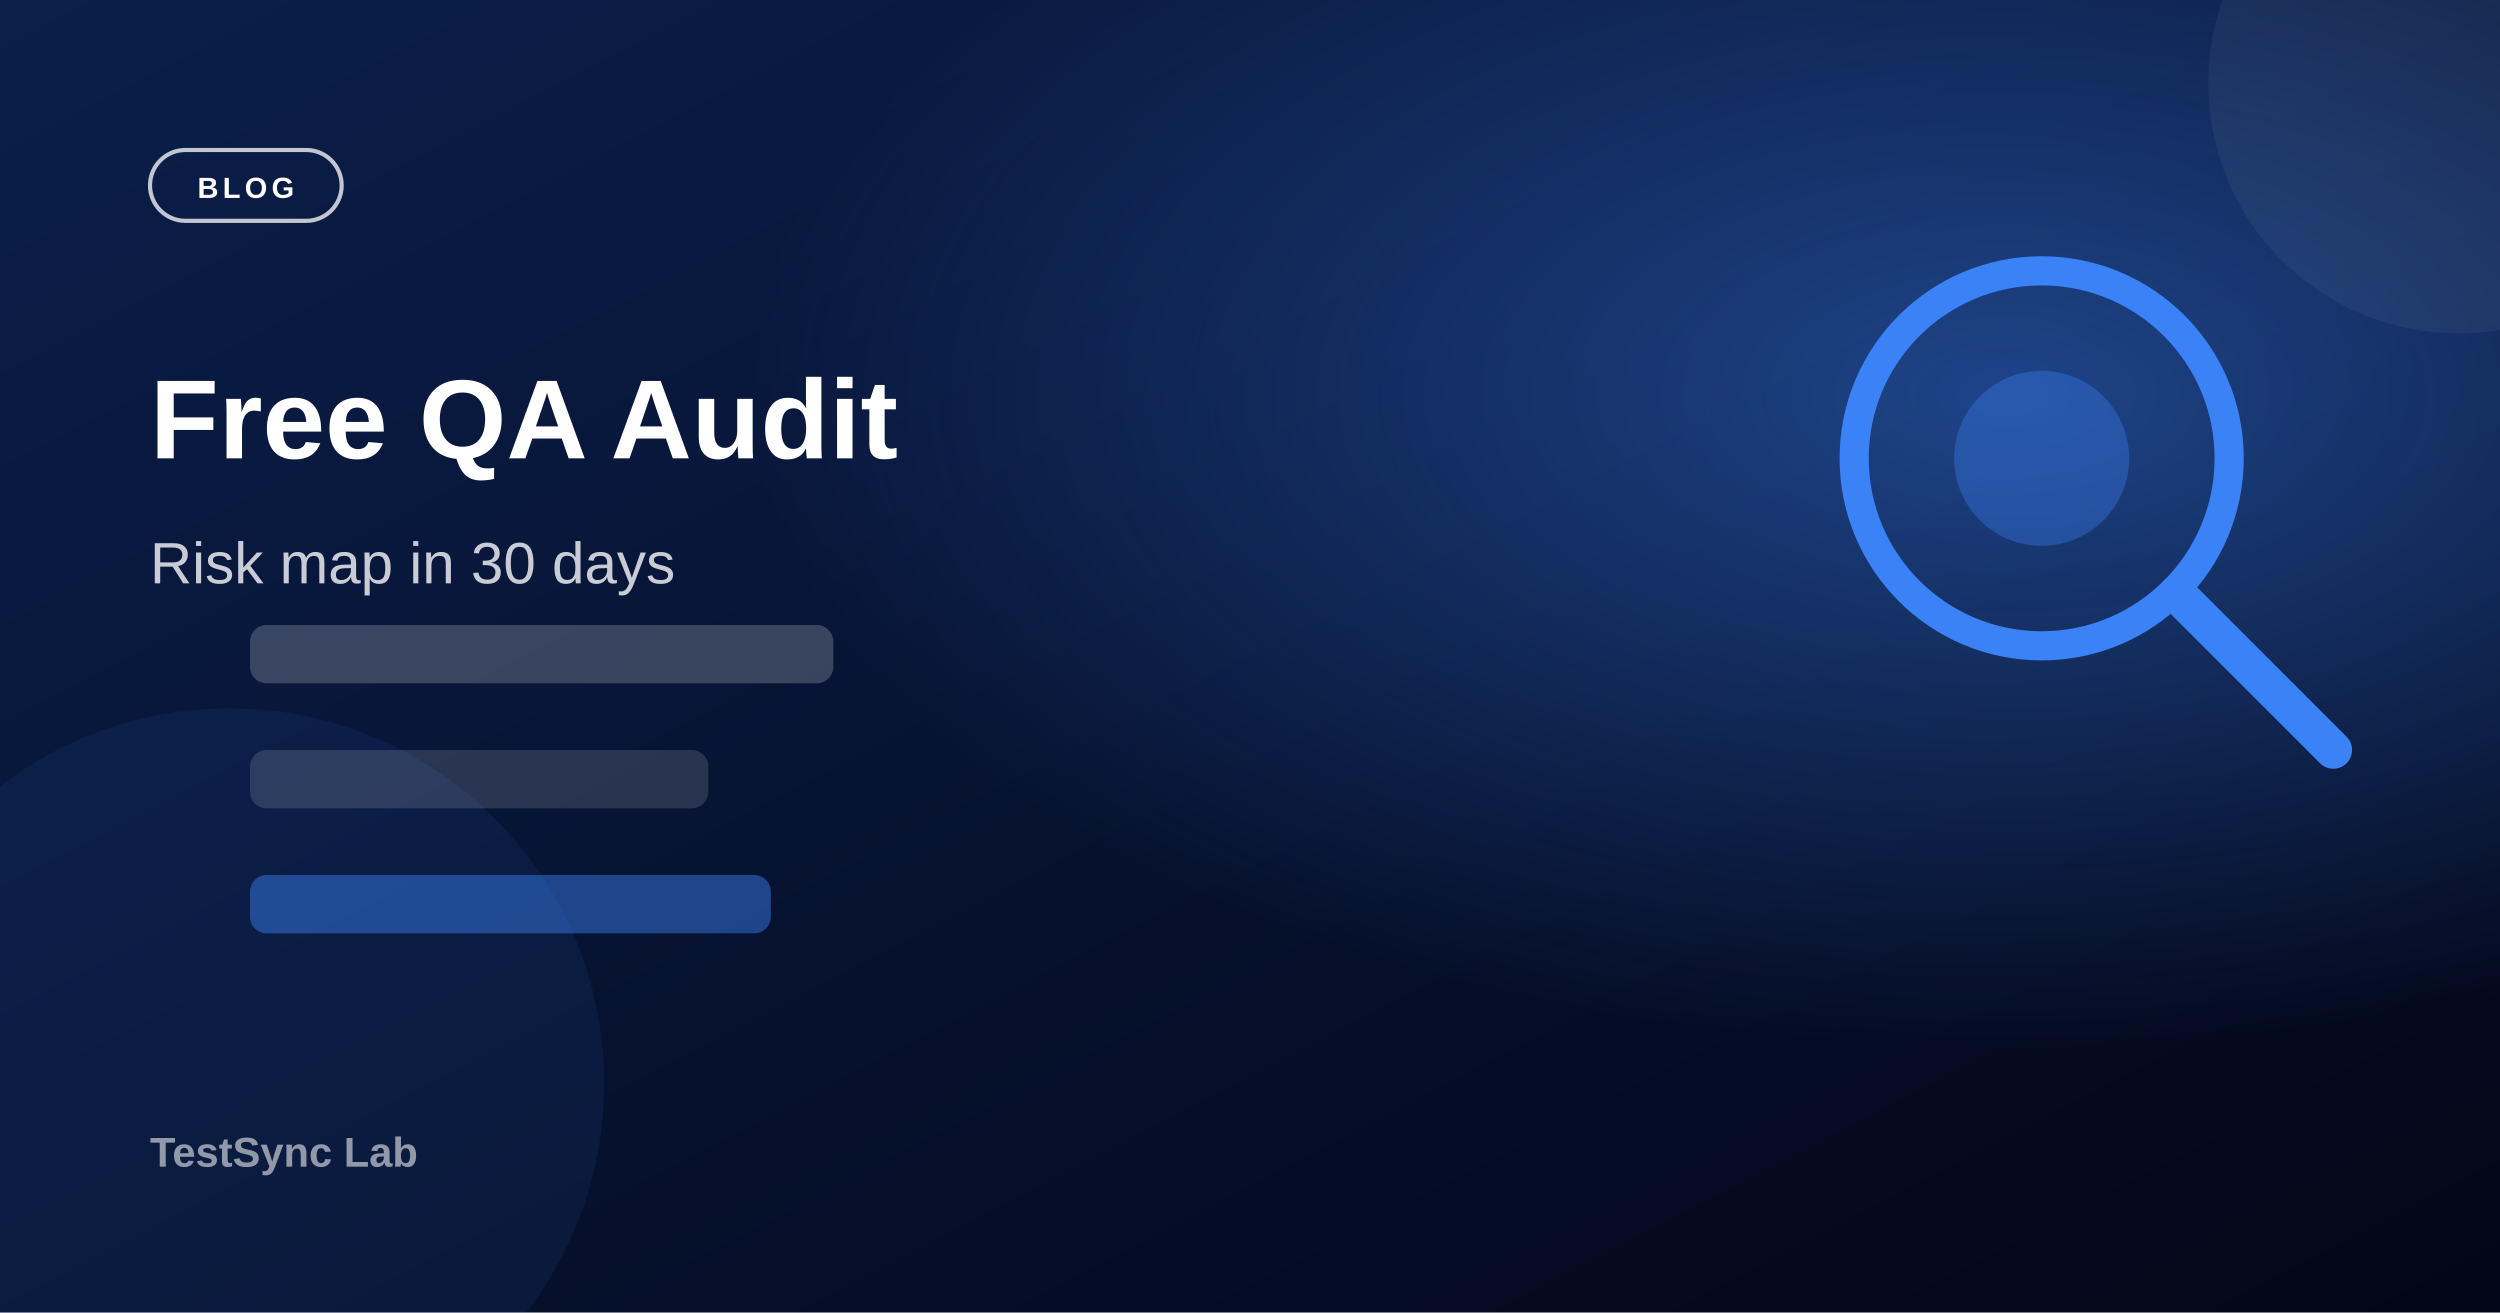
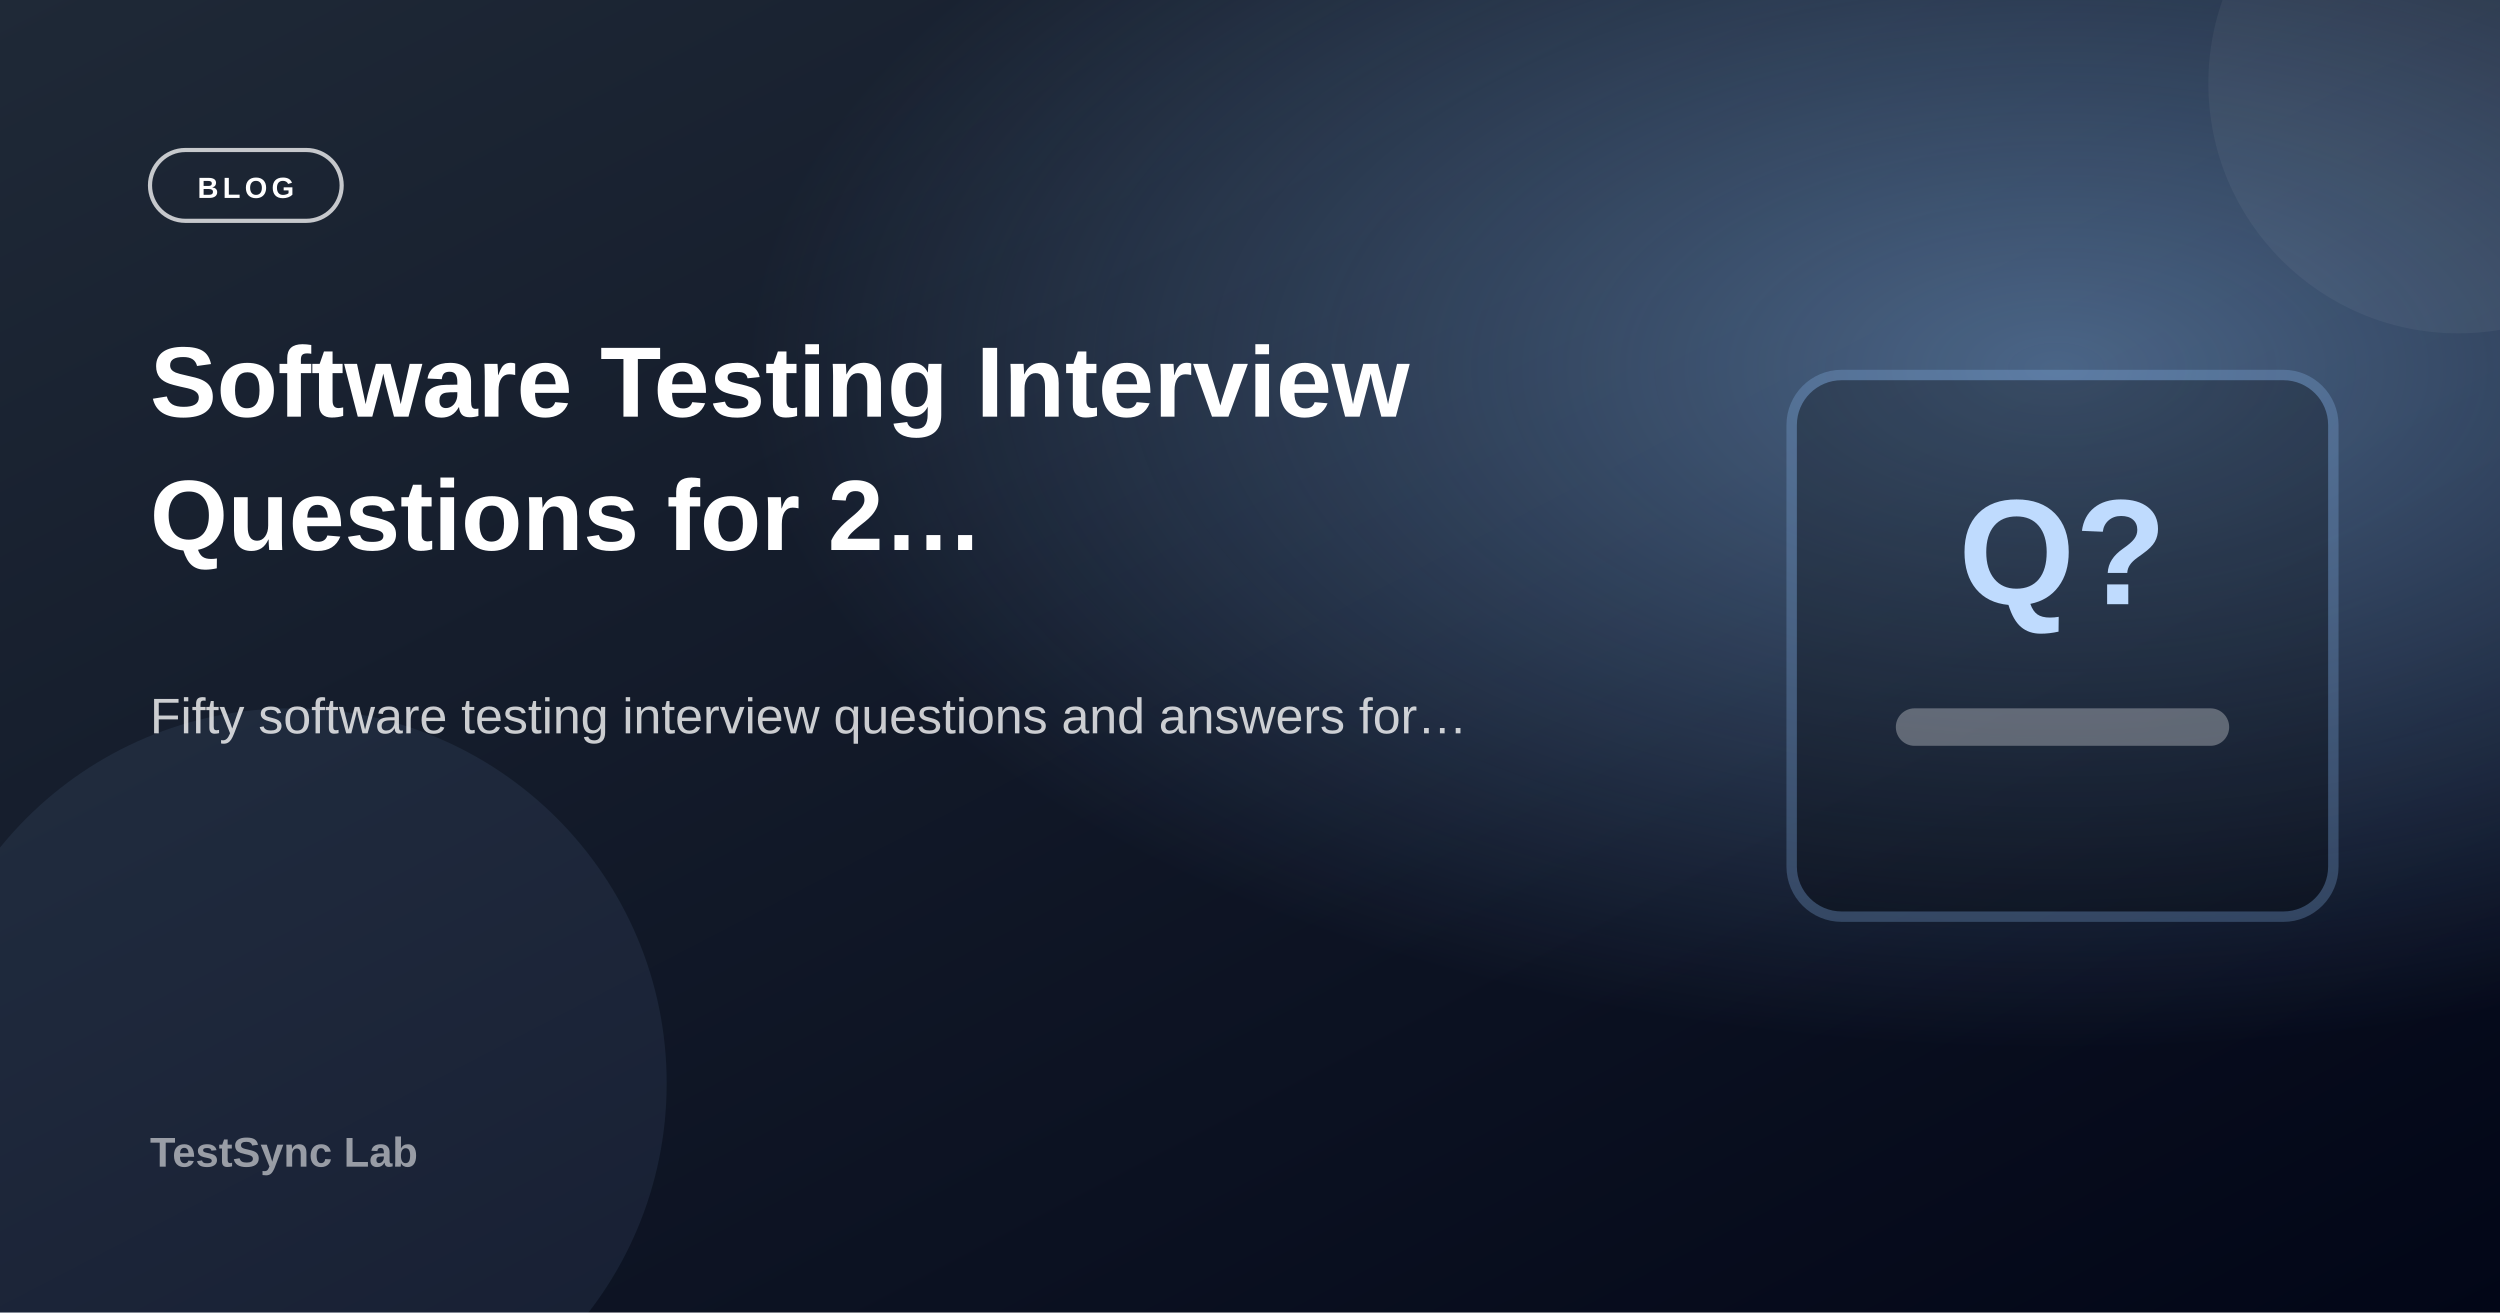
- <svg xmlns="http://www.w3.org/2000/svg" width="1200" height="630" viewBox="0 0 1200 630" role="img" aria-label="Free QA Audit">
+ <svg xmlns="http://www.w3.org/2000/svg" width="1200" height="630" viewBox="0 0 1200 630" role="img" aria-label="Software Testing Interview Questions for 2 Years Experience (50 Q&amp;A)">
  <defs>
    <linearGradient id="g" x1="0" y1="0" x2="1" y2="1">
-       <stop offset="0%" stop-color="#0B1F4B" />
+       <stop offset="0%" stop-color="#1F2937" />
      <stop offset="100%" stop-color="#020617" />
    </linearGradient>
-     <radialGradient id="glow" cx="80%" cy="30%" r="50%">
-       <stop offset="0%" stop-color="#3B82F6" stop-opacity="0.45" />
-       <stop offset="100%" stop-color="#3B82F6" stop-opacity="0" />
+     <radialGradient id="glow" cx="82%" cy="28%" r="52%">
+       <stop offset="0%" stop-color="#93C5FD" stop-opacity="0.45" />
+       <stop offset="100%" stop-color="#93C5FD" stop-opacity="0" />
    </radialGradient>
  </defs>
  <rect width="1200" height="630" fill="url(#g)" />
  <rect width="1200" height="630" fill="url(#glow)" />
-   <circle cx="110" cy="520" r="180" fill="#3B82F6" opacity="0.08" />
+   <circle cx="140" cy="520" r="180" fill="#93C5FD" opacity="0.08" />
  <circle cx="1180" cy="40" r="120" fill="#fff" opacity="0.05" />
  <rect x="72" y="72" width="92" height="34" rx="17" fill="none" stroke="#fff" stroke-width="2" opacity="0.75" />
  <text x="118" y="95" text-anchor="middle" fill="#fff" font-family="Arial, Helvetica, sans-serif" font-size="14" font-weight="700" letter-spacing="2">BLOG</text>
-   <text x="72" y="220" fill="#fff" font-family="Arial, Helvetica, sans-serif" font-size="54" font-weight="800">Free QA Audit</text>
-   <text x="72" y="280" fill="#fff" font-family="Arial, Helvetica, sans-serif" font-size="28" font-weight="500" opacity="0.78">Risk map in 30 days</text>
+   <text x="72" y="200" fill="#fff" font-family="Arial, Helvetica, sans-serif" font-size="48" font-weight="800">Software Testing Interview</text>
+   <text x="72" y="264" fill="#fff" font-family="Arial, Helvetica, sans-serif" font-size="48" font-weight="800">Questions for 2…</text>
+   <text x="72" y="352" fill="#fff" font-family="Arial, Helvetica, sans-serif" font-size="24" font-weight="500" opacity="0.78">Fifty software testing interview questions and answers for…</text>
  <text x="72" y="560" fill="#fff" font-family="Arial, Helvetica, sans-serif" font-size="20" font-weight="600" opacity="0.55">TestSync Lab</text>
-   <circle cx="980" cy="220" r="90" fill="none" stroke="#3B82F6" stroke-width="14" />
-   <circle cx="980" cy="220" r="42" fill="#3B82F6" opacity="0.35" />
-   <path d="M1045 285 L1120 360" stroke="#3B82F6" stroke-width="18" stroke-linecap="round" />
-   <rect x="120" y="300" width="280" height="28" rx="8" fill="#fff" opacity="0.2" />
-   <rect x="120" y="360" width="220" height="28" rx="8" fill="#fff" opacity="0.14" />
-   <rect x="120" y="420" width="250" height="28" rx="8" fill="#3B82F6" opacity="0.45" />
+   <rect x="860" y="180" width="260" height="260" rx="24" fill="#000" opacity="0.25" stroke="#93C5FD" stroke-width="5" />
+   <text x="990" y="290" text-anchor="middle" fill="#BFDBFE" font-family="Arial, Helvetica, sans-serif" font-size="72" font-weight="800">Q?</text>
+   <rect x="910" y="340" width="160" height="18" rx="9" fill="#fff" opacity="0.3" />
</svg>
